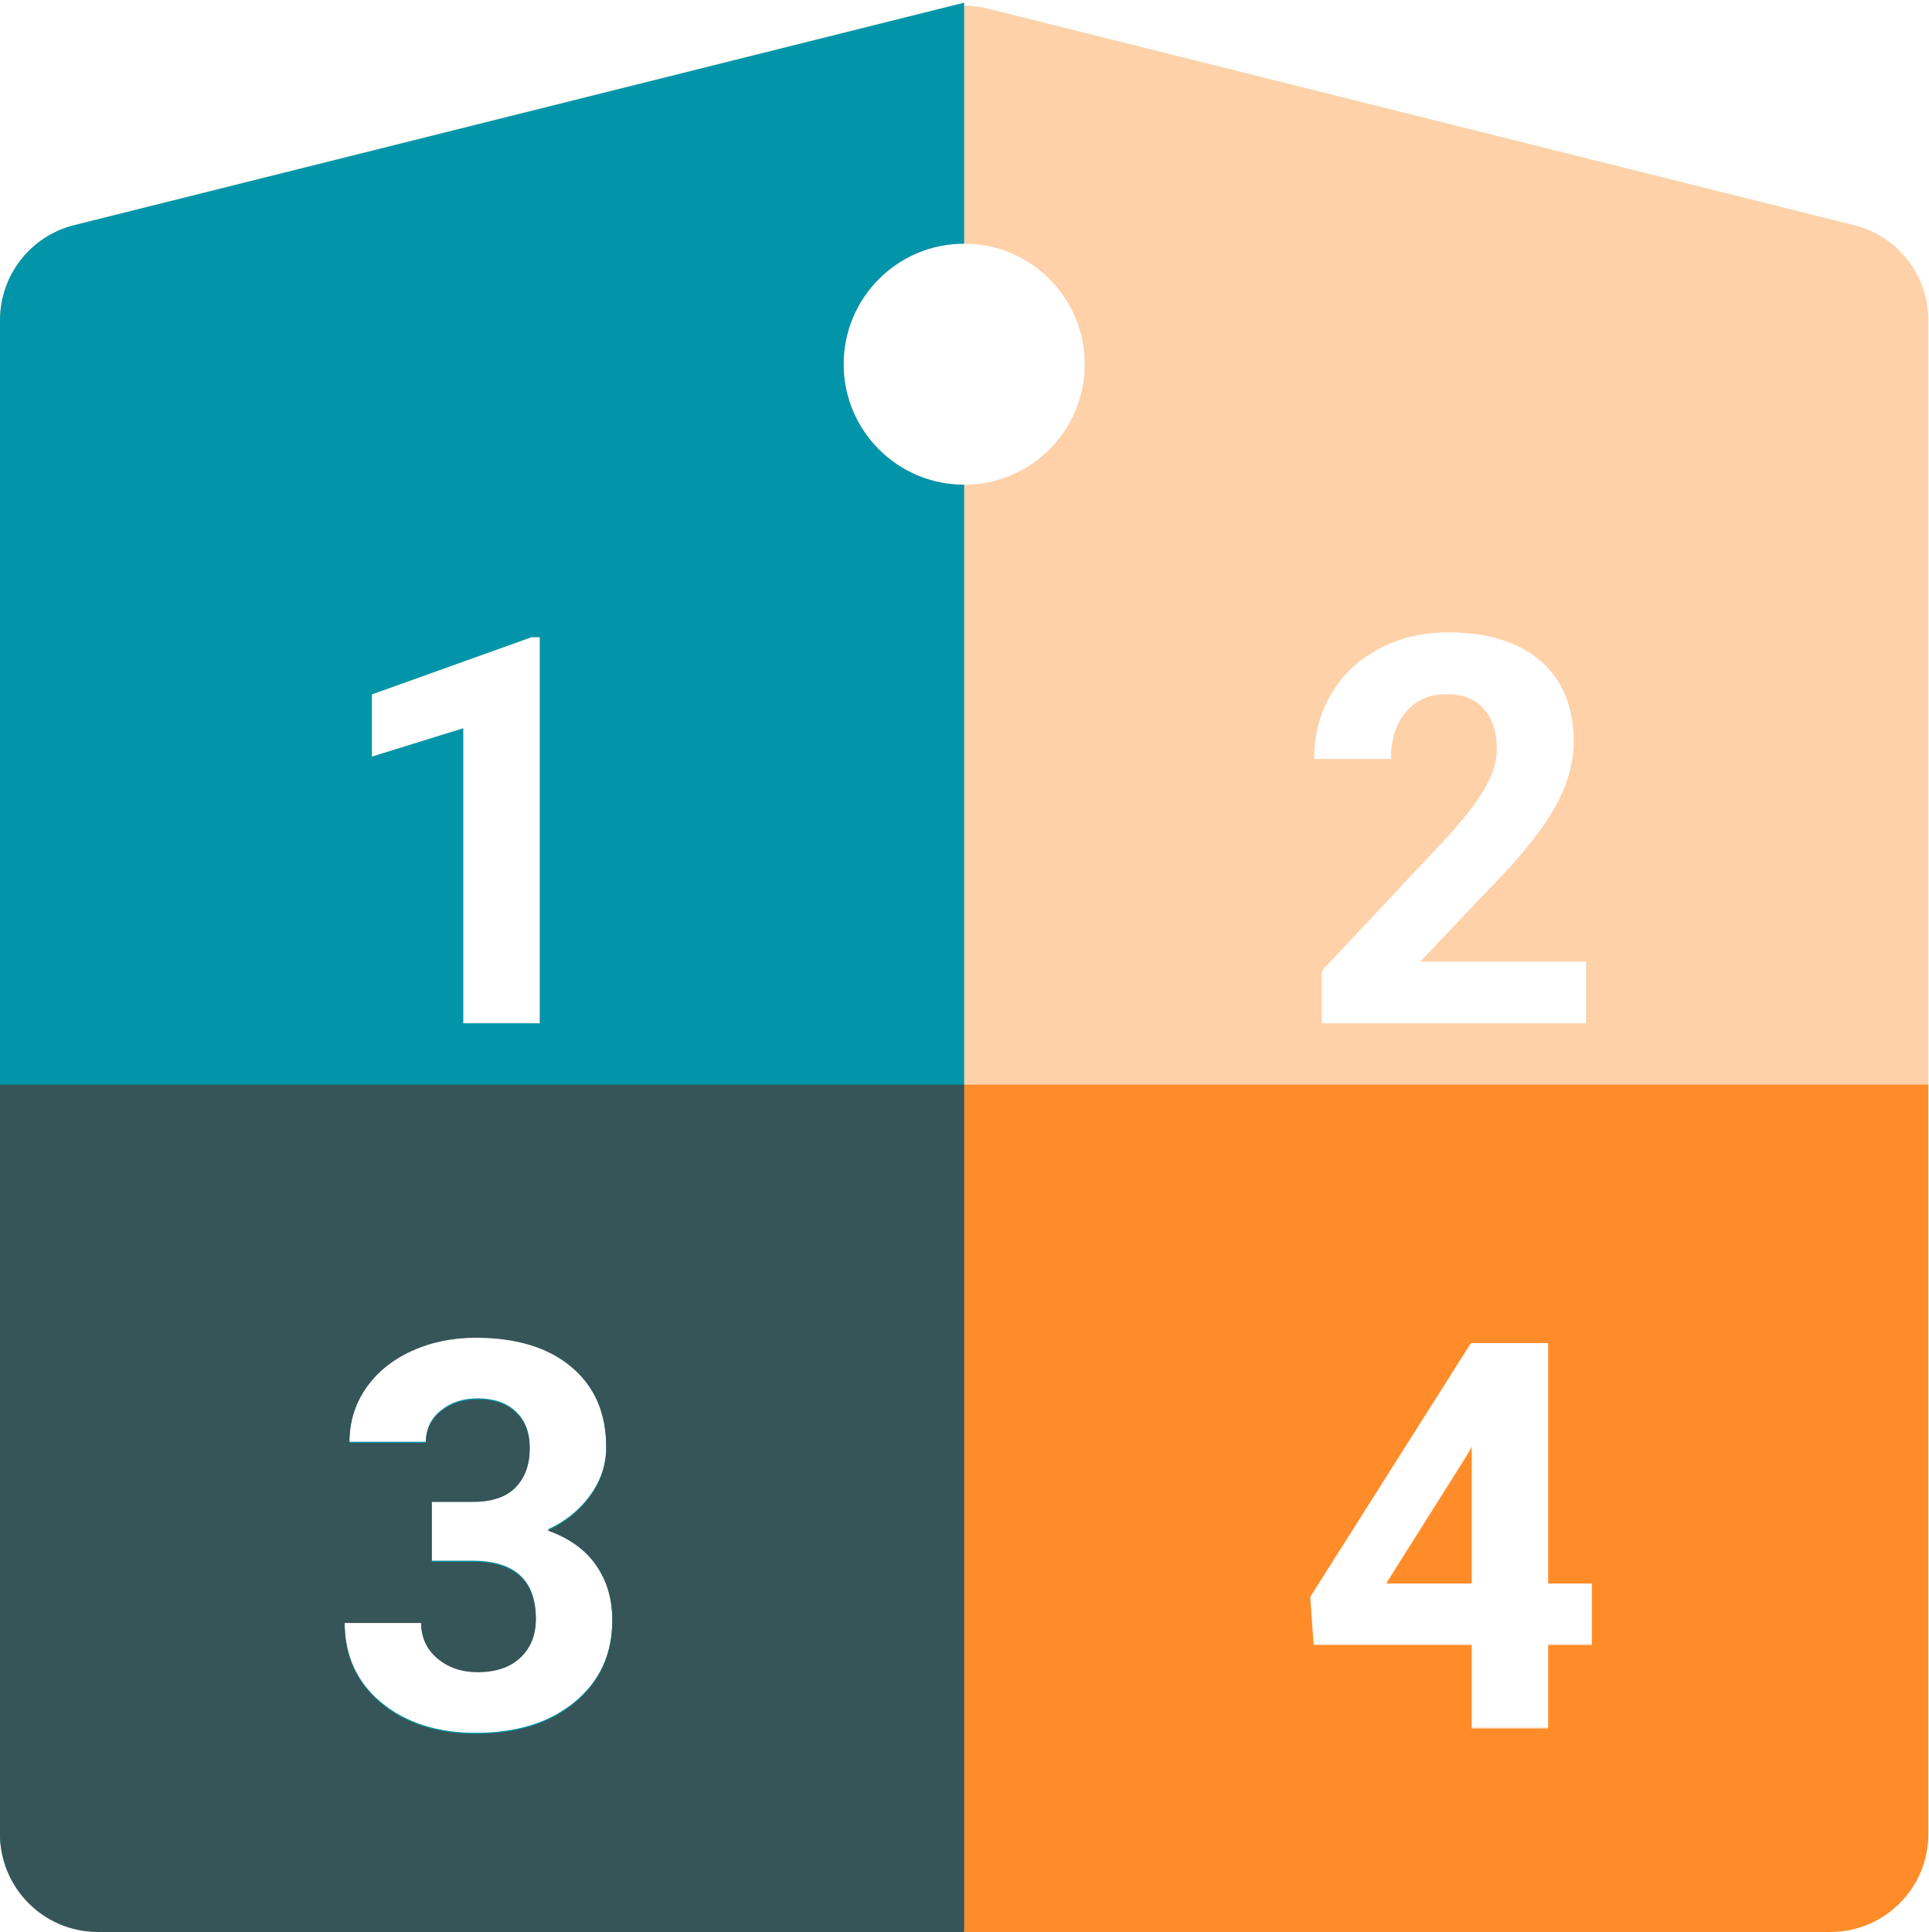
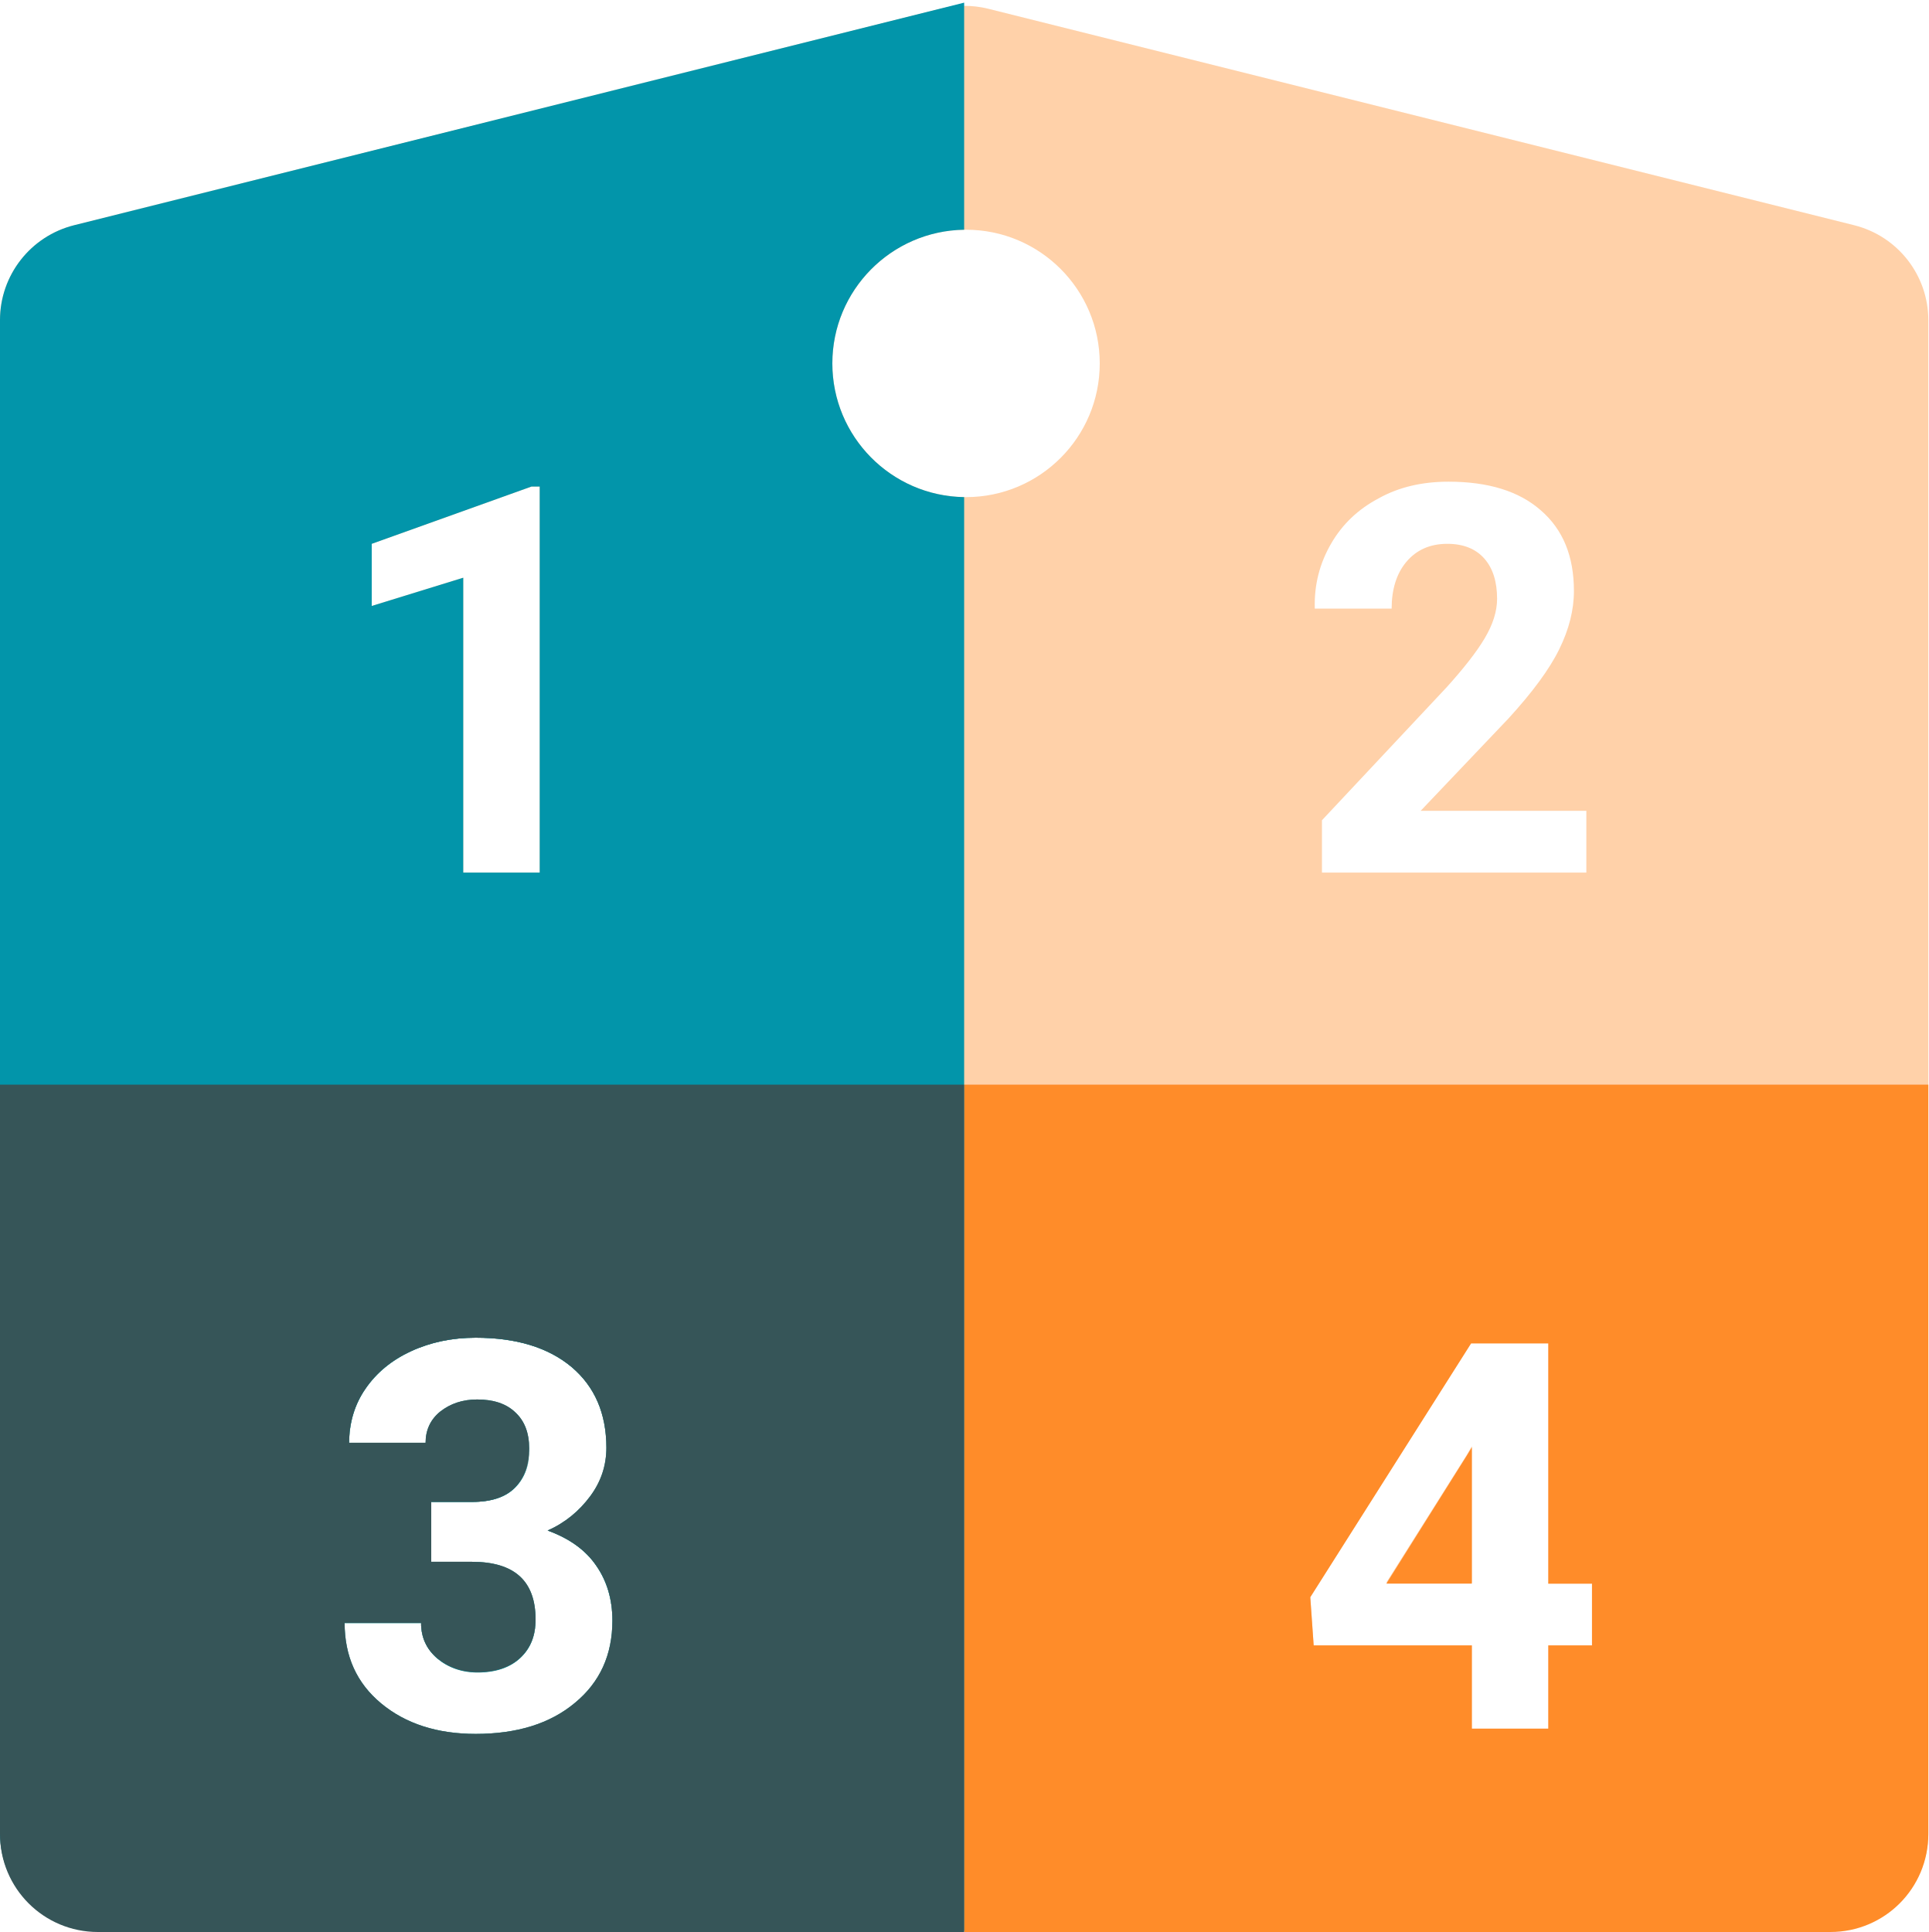
- <svg xmlns="http://www.w3.org/2000/svg" width="512" height="513" viewBox="0 0 512 513" fill="none">
-   <path fill-rule="evenodd" clip-rule="evenodd" d="M262.306 2.283C258.166 1.248 253.834 1.248 249.694 2.283L19.694 59.783C8.12 62.677 0 73.076 0 85.007V486.707C0 501.066 11.641 512.707 26 512.707H486C500.359 512.707 512 501.066 512 486.707V85.007C512 73.076 503.88 62.677 492.306 59.783L262.306 2.283ZM256 128.707C273.673 128.707 288 114.38 288 96.707C288 79.034 273.673 64.707 256 64.707C238.327 64.707 224 79.034 224 96.707C224 114.38 238.327 128.707 256 128.707ZM143.32 271.707H123V193.379L98.742 200.902V184.379L141.141 169.191H143.32V271.707ZM114.633 398.519H125.461C130.617 398.519 134.438 397.23 136.922 394.652C139.406 392.074 140.648 388.652 140.648 384.386C140.648 380.261 139.406 377.05 136.922 374.753C134.484 372.457 131.109 371.308 126.797 371.308C122.906 371.308 119.648 372.386 117.023 374.543C114.398 376.652 113.086 379.418 113.086 382.839H92.766C92.766 377.496 94.195 372.714 97.055 368.496C99.961 364.23 103.992 360.902 109.148 358.511C114.352 356.121 120.07 354.925 126.305 354.925C137.133 354.925 145.617 357.527 151.758 362.73C157.898 367.886 160.969 375.011 160.969 384.105C160.969 388.793 159.539 393.105 156.68 397.043C153.82 400.98 150.07 404.003 145.43 406.113C151.195 408.175 155.484 411.269 158.297 415.394C161.156 419.519 162.586 424.394 162.586 430.019C162.586 439.113 159.258 446.402 152.602 451.886C145.992 457.371 137.227 460.113 126.305 460.113C116.086 460.113 107.719 457.418 101.203 452.027C94.734 446.636 91.5 439.511 91.5 430.652H111.82C111.82 434.496 113.25 437.636 116.109 440.074C119.016 442.511 122.578 443.73 126.797 443.73C131.625 443.73 135.398 442.464 138.117 439.933C140.883 437.355 142.266 433.957 142.266 429.738C142.266 419.519 136.641 414.41 125.391 414.41H114.633V398.519ZM350.961 271.707H421.133V255.324H377.117L400.391 230.785C406.766 223.8 411.266 217.683 413.891 212.433C416.516 207.183 417.828 202.027 417.828 196.964C417.828 187.73 414.898 180.582 409.039 175.519C403.227 170.457 395.047 167.925 384.5 167.925C377.609 167.925 371.445 169.402 366.008 172.355C360.57 175.261 356.352 179.293 353.352 184.449C350.398 189.605 348.922 195.3 348.922 201.535H369.312C369.312 196.379 370.625 192.23 373.25 189.089C375.922 185.902 379.555 184.308 384.148 184.308C388.414 184.308 391.695 185.621 393.992 188.246C396.289 190.824 397.438 194.386 397.438 198.933C397.438 202.261 396.336 205.777 394.133 209.48C391.977 213.183 388.625 217.519 384.078 222.488L350.961 257.785V271.707ZM422.68 420.175H411.078V356.332H390.547L347.867 423.761L348.781 436.558H390.758V458.707H411.078V436.558H422.68V420.175ZM390.758 420.175H368.117L389.422 386.355L390.758 384.035V420.175Z" fill="#FFD1A9" />
-   <path fill-rule="evenodd" clip-rule="evenodd" d="M0 85.007C0 73.076 8.12 62.677 19.694 59.783L256 0.707V64.707C238.327 64.707 224 79.033 224 96.707C224 114.38 238.327 128.707 256 128.707V512.707H26C11.641 512.707 0 501.066 0 486.707V85.007ZM123 271.707H143.32V169.191H141.141L98.742 184.378V200.902L123 193.378V271.707ZM125.461 398.519H114.633V414.41H125.391C136.641 414.41 142.266 419.519 142.266 429.738C142.266 433.957 140.883 437.355 138.117 439.933C135.398 442.464 131.625 443.73 126.797 443.73C122.578 443.73 119.016 442.511 116.109 440.074C113.25 437.636 111.82 434.496 111.82 430.652H91.5C91.5 439.511 94.734 446.636 101.203 452.027C107.719 457.417 116.086 460.113 126.305 460.113C137.227 460.113 145.992 457.371 152.602 451.886C159.258 446.402 162.586 439.113 162.586 430.019C162.586 424.394 161.156 419.519 158.297 415.394C155.484 411.269 151.195 408.175 145.43 406.113C150.07 404.003 153.82 400.98 156.68 397.042C159.539 393.105 160.969 388.792 160.969 384.105C160.969 375.011 157.898 367.886 151.758 362.73C145.617 357.527 137.133 354.925 126.305 354.925C120.07 354.925 114.352 356.121 109.148 358.511C103.992 360.902 99.961 364.23 97.055 368.496C94.195 372.714 92.766 377.496 92.766 382.839H113.086C113.086 379.417 114.398 376.652 117.023 374.542C119.648 372.386 122.906 371.308 126.797 371.308C131.109 371.308 134.484 372.457 136.922 374.753C139.406 377.05 140.648 380.261 140.648 384.386C140.648 388.652 139.406 392.074 136.922 394.652C134.438 397.23 130.617 398.519 125.461 398.519Z" fill="#0295AA" />
-   <path fill-rule="evenodd" clip-rule="evenodd" d="M512 288H256V513H486C500.359 513 512 501.359 512 487V288ZM411.078 420.469H422.68V436.852H411.078V459H390.758V436.852H348.781L347.867 424.055L390.547 356.625H411.078V420.469ZM368.117 420.469H390.758V384.328L389.422 386.648L368.117 420.469Z" fill="#FF8C29" />
-   <path fill-rule="evenodd" clip-rule="evenodd" d="M0 288V487C0 501.359 11.641 513 26 513H256V288H0ZM114.633 398.812H125.461C130.617 398.812 134.438 397.523 136.922 394.945C139.406 392.367 140.648 388.945 140.648 384.68C140.648 380.555 139.406 377.344 136.922 375.047C134.484 372.75 131.109 371.602 126.797 371.602C122.906 371.602 119.648 372.68 117.023 374.836C114.398 376.945 113.086 379.711 113.086 383.133H92.766C92.766 377.789 94.195 373.008 97.055 368.789C99.961 364.523 103.992 361.195 109.148 358.805C114.352 356.414 120.07 355.219 126.305 355.219C137.133 355.219 145.617 357.82 151.758 363.023C157.898 368.18 160.969 375.305 160.969 384.398C160.969 389.086 159.539 393.398 156.68 397.336C153.82 401.273 150.07 404.297 145.43 406.406C151.195 408.469 155.484 411.562 158.297 415.688C161.156 419.812 162.586 424.688 162.586 430.312C162.586 439.406 159.258 446.695 152.602 452.18C145.992 457.664 137.227 460.406 126.305 460.406C116.086 460.406 107.719 457.711 101.203 452.32C94.734 446.93 91.5 439.805 91.5 430.945H111.82C111.82 434.789 113.25 437.93 116.109 440.367C119.016 442.805 122.578 444.023 126.797 444.023C131.625 444.023 135.398 442.758 138.117 440.227C140.883 437.648 142.266 434.25 142.266 430.031C142.266 419.812 136.641 414.703 125.391 414.703H114.633V398.812Z" fill="#365558" />
+ <svg xmlns="http://www.w3.org/2000/svg" version="1.1" id="Layer_1" x="0px" y="0px" viewBox="96 10 512 513" style="enable-background:new 96 10 512 513;" xml:space="preserve">
+   <style type="text/css">
+ 	.st0{fill:#FFD1A9;}
+ 	.st1{fill:#0295AA;}
+ 	.st2{fill:#FF8C29;}
+ 	.st3{fill:#365558;}
+ </style>
+   <path class="st0" d="M588.3,69.8l-230-57.5c-4.1-1-8.5-1-12.6,0l-230,57.5C104.1,72.7,96,83.1,96,95v401.7c0,14.4,11.6,26,26,26h460  c14.4,0,26-11.6,26-26V95C608,83.1,599.9,72.7,588.3,69.8z M449.4,154.4c3-5.2,7.2-9.2,12.7-12.1c5.4-3,11.6-4.4,18.5-4.4  c10.5,0,18.7,2.5,24.5,7.6c5.9,5.1,8.8,12.2,8.8,21.4c0,5.1-1.3,10.2-3.9,15.5s-7.1,11.4-13.5,18.4l-23.3,24.5h44v16.4H447v-13.9  l33.1-35.3c4.5-5,7.9-9.3,10.1-13c2.2-3.7,3.3-7.2,3.3-10.5c0-4.5-1.1-8.1-3.4-10.7c-2.3-2.6-5.6-3.9-9.8-3.9  c-4.6,0-8.2,1.6-10.9,4.8c-2.6,3.1-3.9,7.3-3.9,12.4h-20.4C444.9,165.3,446.4,159.6,449.4,154.4z M194.7,154.4l42.4-15.2h2.2v102.5  H219v-78.3l-24.3,7.5V154.4z M248.6,462.2c-6.6,5.5-15.4,8.2-26.3,8.2c-10.2,0-18.6-2.7-25.1-8.1c-6.5-5.4-9.7-12.5-9.7-21.4h20.3  c0,3.8,1.4,7,4.3,9.4c2.9,2.4,6.5,3.7,10.7,3.7c4.8,0,8.6-1.3,11.3-3.8c2.8-2.6,4.1-6,4.1-10.2c0-10.2-5.6-15.3-16.9-15.3h-10.8  v-15.9h10.8c5.2,0,9-1.3,11.5-3.9s3.7-6,3.7-10.3c0-4.1-1.2-7.3-3.7-9.6c-2.4-2.3-5.8-3.4-10.1-3.4c-3.9,0-7.1,1.1-9.8,3.2  c-2.6,2.1-3.9,4.9-3.9,8.3h-20.3c0-5.3,1.4-10.1,4.3-14.3c2.9-4.3,6.9-7.6,12.1-10c5.2-2.4,10.9-3.6,17.2-3.6  c10.8,0,19.3,2.6,25.5,7.8c6.1,5.2,9.2,12.3,9.2,21.4c0,4.7-1.4,9-4.3,12.9c-2.9,3.9-6.6,7-11.3,9.1c5.8,2.1,10.1,5.2,12.9,9.3  c2.9,4.1,4.3,9,4.3,14.6C258.6,449.4,255.3,456.7,248.6,462.2z M352.5,142c-19.6,0-35.5-15.9-35.5-35.5S332.9,71,352.5,71  S388,86.9,388,106.5S372.1,142,352.5,142z M518.7,446.9h-11.6V469h-20.3v-22.1h-42l-0.9-12.8l42.7-67.4h20.5v63.8h11.6V446.9z" />
+   <path class="st0" d="M212.1,450.4c2.9,2.4,6.5,3.7,10.7,3.7c4.8,0,8.6-1.3,11.3-3.8c2.8-2.6,4.1-6,4.1-10.2c0-0.1,0-0.1,0-0.2  c0,4.2-1.4,7.5-4.1,10.1c-2.7,2.5-6.5,3.8-11.3,3.8c-4.2,0-7.8-1.2-10.7-3.7c-2.9-2.4-4.3-5.6-4.3-9.4h-20.3c0,0.1,0,0.2,0,0.3h20.3  C207.8,444.8,209.3,447.9,212.1,450.4z" />
+   <path class="st0" d="M254.3,425.7c2.8,4.1,4.3,8.9,4.3,14.5c0-0.1,0-0.1,0-0.2c0-5.6-1.4-10.5-4.3-14.6c-2.8-4-6.9-7.1-12.5-9.2  c-0.1,0.1-0.2,0.1-0.3,0.2C247.2,418.5,251.5,421.6,254.3,425.7z" />
+   <path class="st0" d="M205.1,368.8c5.2-2.4,10.9-3.6,17.2-3.6c10.8,0,19.3,2.6,25.5,7.8c6.1,5.1,9.2,12.2,9.2,21.2c0,0,0-0.1,0-0.1  c0-9.1-3.1-16.2-9.2-21.4c-6.1-5.2-14.6-7.8-25.5-7.8c-6.2,0-12,1.2-17.2,3.6c-5.2,2.4-9.2,5.7-12.1,10c-2.9,4.2-4.3,9-4.3,14.3h0  c0.1-5.2,1.5-9.9,4.3-14C196,374.5,200,371.2,205.1,368.8z" />
+   <path class="st0" d="M232.9,404.9c2.5-2.6,3.7-6,3.7-10.3c0,0,0-0.1,0-0.1c0,4.2-1.3,7.6-3.7,10.1c-2.5,2.6-6.3,3.9-11.5,3.9h-10.8  v0.3h10.8C226.6,408.8,230.4,407.5,232.9,404.9z" />
+   <rect x="507.1" y="430.2" class="st0" width="11.6" height="0.3" />
+   <polygon class="st0" points="507.1,366.6 507.1,366.3 486.5,366.3 443.9,433.8 443.9,434 486.5,366.6 " />
+   <polygon class="st0" points="464.1,430.2 486.8,430.2 486.8,394 485.4,396.4 " />
+   <path class="st1" d="M317,106.5c0-19.4,15.6-35.2,35-35.5V10.7L115.7,69.8C104.1,72.7,96,83.1,96,95v401.7c0,14.4,11.6,26,26,26h230  V142C332.6,141.7,317,125.9,317,106.5z M194.7,154.4l42.4-15.2h2.2v102.5H219v-78.3l-24.3,7.5V154.4z M248.6,462.2  c-6.6,5.5-15.4,8.2-26.3,8.2c-10.2,0-18.6-2.7-25.1-8.1c-6.5-5.4-9.7-12.5-9.7-21.4h20.3c0,3.8,1.4,7,4.3,9.4  c2.9,2.4,6.5,3.7,10.7,3.7c4.8,0,8.6-1.3,11.3-3.8c2.8-2.6,4.1-6,4.1-10.2c0-10.2-5.6-15.3-16.9-15.3h-10.8v-15.9h10.8  c5.2,0,9-1.3,11.5-3.9s3.7-6,3.7-10.3c0-4.1-1.2-7.3-3.7-9.6c-2.4-2.3-5.8-3.4-10.1-3.4c-3.9,0-7.1,1.1-9.8,3.2  c-2.6,2.1-3.9,4.9-3.9,8.3h-20.3c0-5.3,1.4-10.1,4.3-14.3c2.9-4.3,6.9-7.6,12.1-10c5.2-2.4,10.9-3.6,17.2-3.6  c10.8,0,19.3,2.6,25.5,7.8c6.1,5.2,9.2,12.3,9.2,21.4c0,4.7-1.4,9-4.3,12.9c-2.9,3.9-6.6,7-11.3,9.1c5.8,2.1,10.1,5.2,12.9,9.3  c2.9,4.1,4.3,9,4.3,14.6C258.6,449.4,255.3,456.7,248.6,462.2z" />
+   <path class="st1" d="M232.9,404.9c2.5-2.6,3.7-6,3.7-10.3c0,0,0-0.1,0-0.1c0,4.2-1.3,7.6-3.7,10.1c-2.5,2.6-6.3,3.9-11.5,3.9h-10.8  v0.3h10.8C226.6,408.8,230.4,407.5,232.9,404.9z" />
+   <path class="st1" d="M205.1,368.8c5.2-2.4,10.9-3.6,17.2-3.6c10.8,0,19.3,2.6,25.5,7.8c6.1,5.1,9.2,12.2,9.2,21.2c0,0,0-0.1,0-0.1  c0-9.1-3.1-16.2-9.2-21.4c-6.1-5.2-14.6-7.8-25.5-7.8c-6.2,0-12,1.2-17.2,3.6c-5.2,2.4-9.2,5.7-12.1,10c-2.9,4.2-4.3,9-4.3,14.3h0  c0.1-5.2,1.5-9.9,4.3-14C196,374.5,200,371.2,205.1,368.8z" />
+   <path class="st1" d="M212.1,450.4c2.9,2.4,6.5,3.7,10.7,3.7c4.8,0,8.6-1.3,11.3-3.8c2.8-2.6,4.1-6,4.1-10.2c0-0.1,0-0.1,0-0.2  c0,4.2-1.4,7.5-4.1,10.1c-2.7,2.5-6.5,3.8-11.3,3.8c-4.2,0-7.8-1.2-10.7-3.7c-2.9-2.4-4.3-5.6-4.3-9.4h-20.3c0,0.1,0,0.2,0,0.3h20.3  C207.8,444.8,209.3,447.9,212.1,450.4z" />
+   <path class="st1" d="M254.3,425.7c2.8,4.1,4.3,8.9,4.3,14.5c0-0.1,0-0.1,0-0.2c0-5.6-1.4-10.5-4.3-14.6c-2.8-4-6.9-7.1-12.5-9.2  c-0.1,0.1-0.2,0.1-0.3,0.2C247.2,418.5,251.5,421.6,254.3,425.7z" />
+   <path class="st2" d="M352,298v225h230c14.4,0,26-11.6,26-26V298H352z M518.7,446.9h-11.6V469h-20.3v-22.1h-42l-0.9-12.8l42.7-67.4  h20.5v63.8h11.6V446.9z" />
+   <polygon class="st2" points="464.1,430.5 486.8,430.5 486.8,394.3 485.4,396.6 " />
+   <path class="st3" d="M96,298v199c0,14.4,11.6,26,26,26h230V298H96z M248.6,462.2c-6.6,5.5-15.4,8.2-26.3,8.2  c-10.2,0-18.6-2.7-25.1-8.1c-6.5-5.4-9.7-12.5-9.7-21.4h20.3c0,3.8,1.4,7,4.3,9.4c2.9,2.4,6.5,3.7,10.7,3.7c4.8,0,8.6-1.3,11.3-3.8  c2.8-2.6,4.1-6,4.1-10.2c0-10.2-5.6-15.3-16.9-15.3h-10.8v-15.9h10.8c5.2,0,9-1.3,11.5-3.9s3.7-6,3.7-10.3c0-4.1-1.2-7.3-3.7-9.6  c-2.4-2.3-5.8-3.4-10.1-3.4c-3.9,0-7.1,1.1-9.8,3.2c-2.6,2.1-3.9,4.9-3.9,8.3h-20.3c0-5.3,1.4-10.1,4.3-14.3  c2.9-4.3,6.9-7.6,12.1-10c5.2-2.4,10.9-3.6,17.2-3.6c10.8,0,19.3,2.6,25.5,7.8c6.1,5.2,9.2,12.3,9.2,21.4c0,4.7-1.4,9-4.3,12.9  c-2.9,3.9-6.6,7-11.3,9.1c5.8,2.1,10.1,5.2,12.9,9.3c2.9,4.1,4.3,9,4.3,14.6C258.6,449.4,255.3,456.7,248.6,462.2z" />
</svg>
